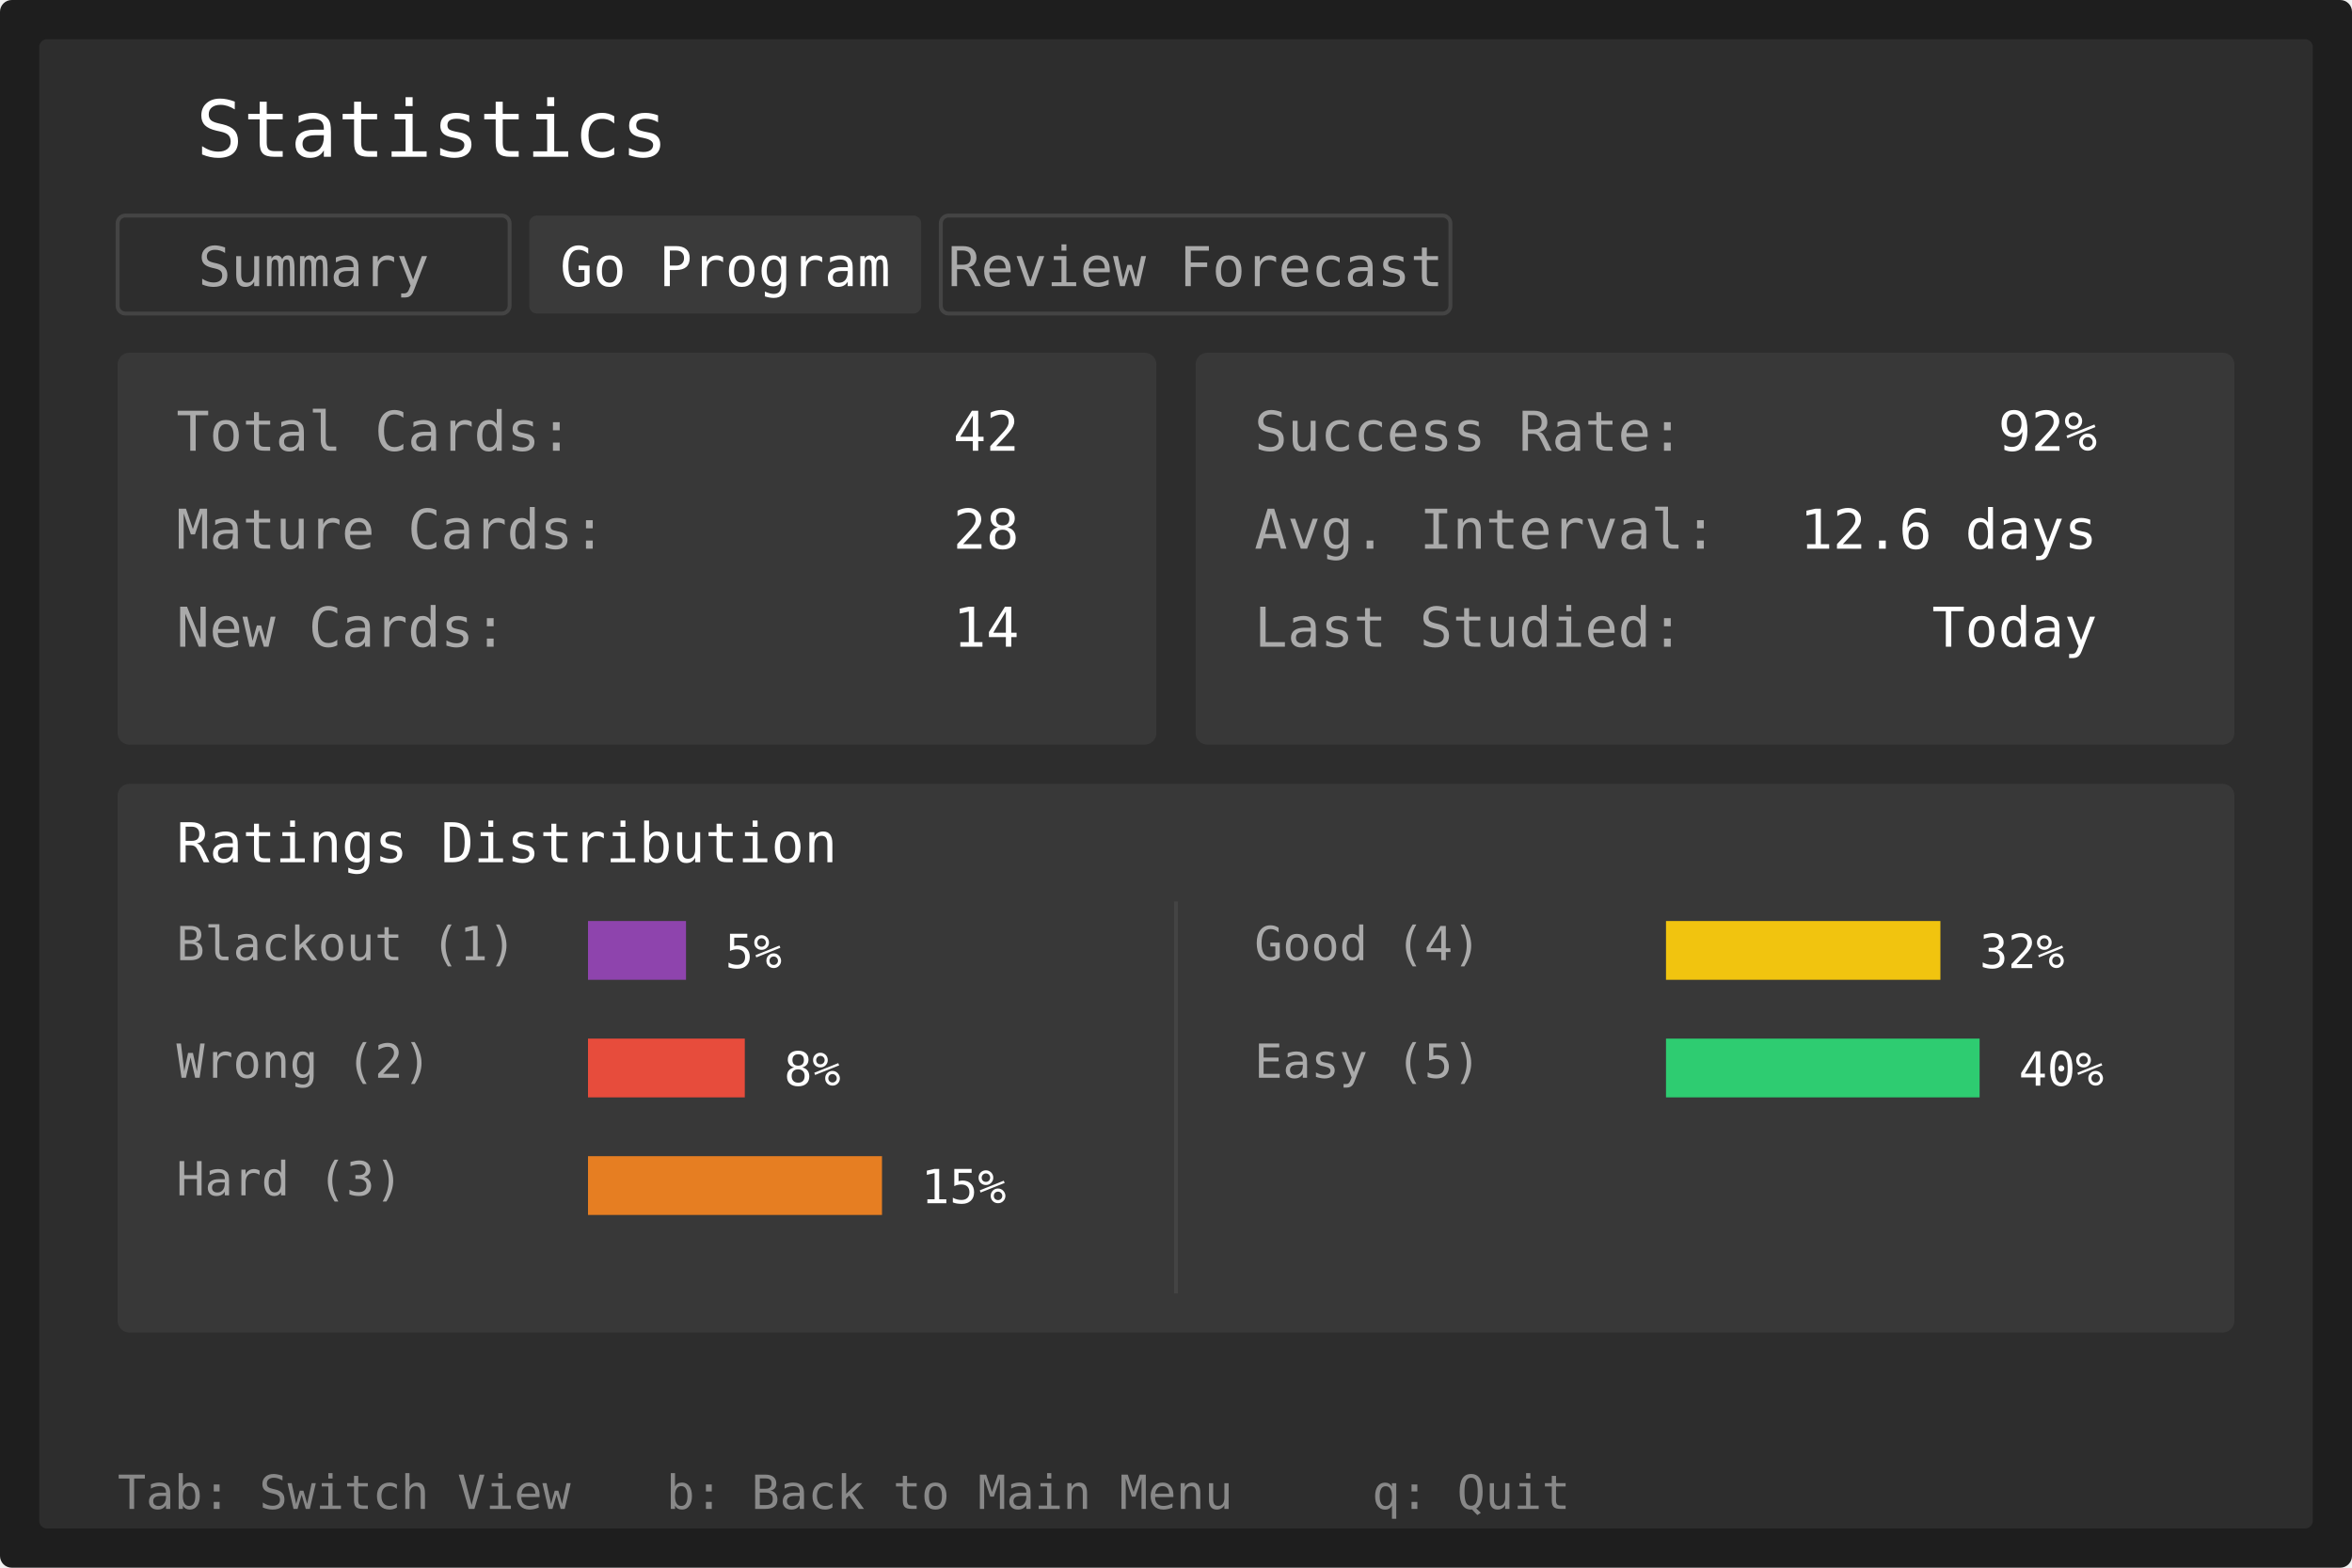
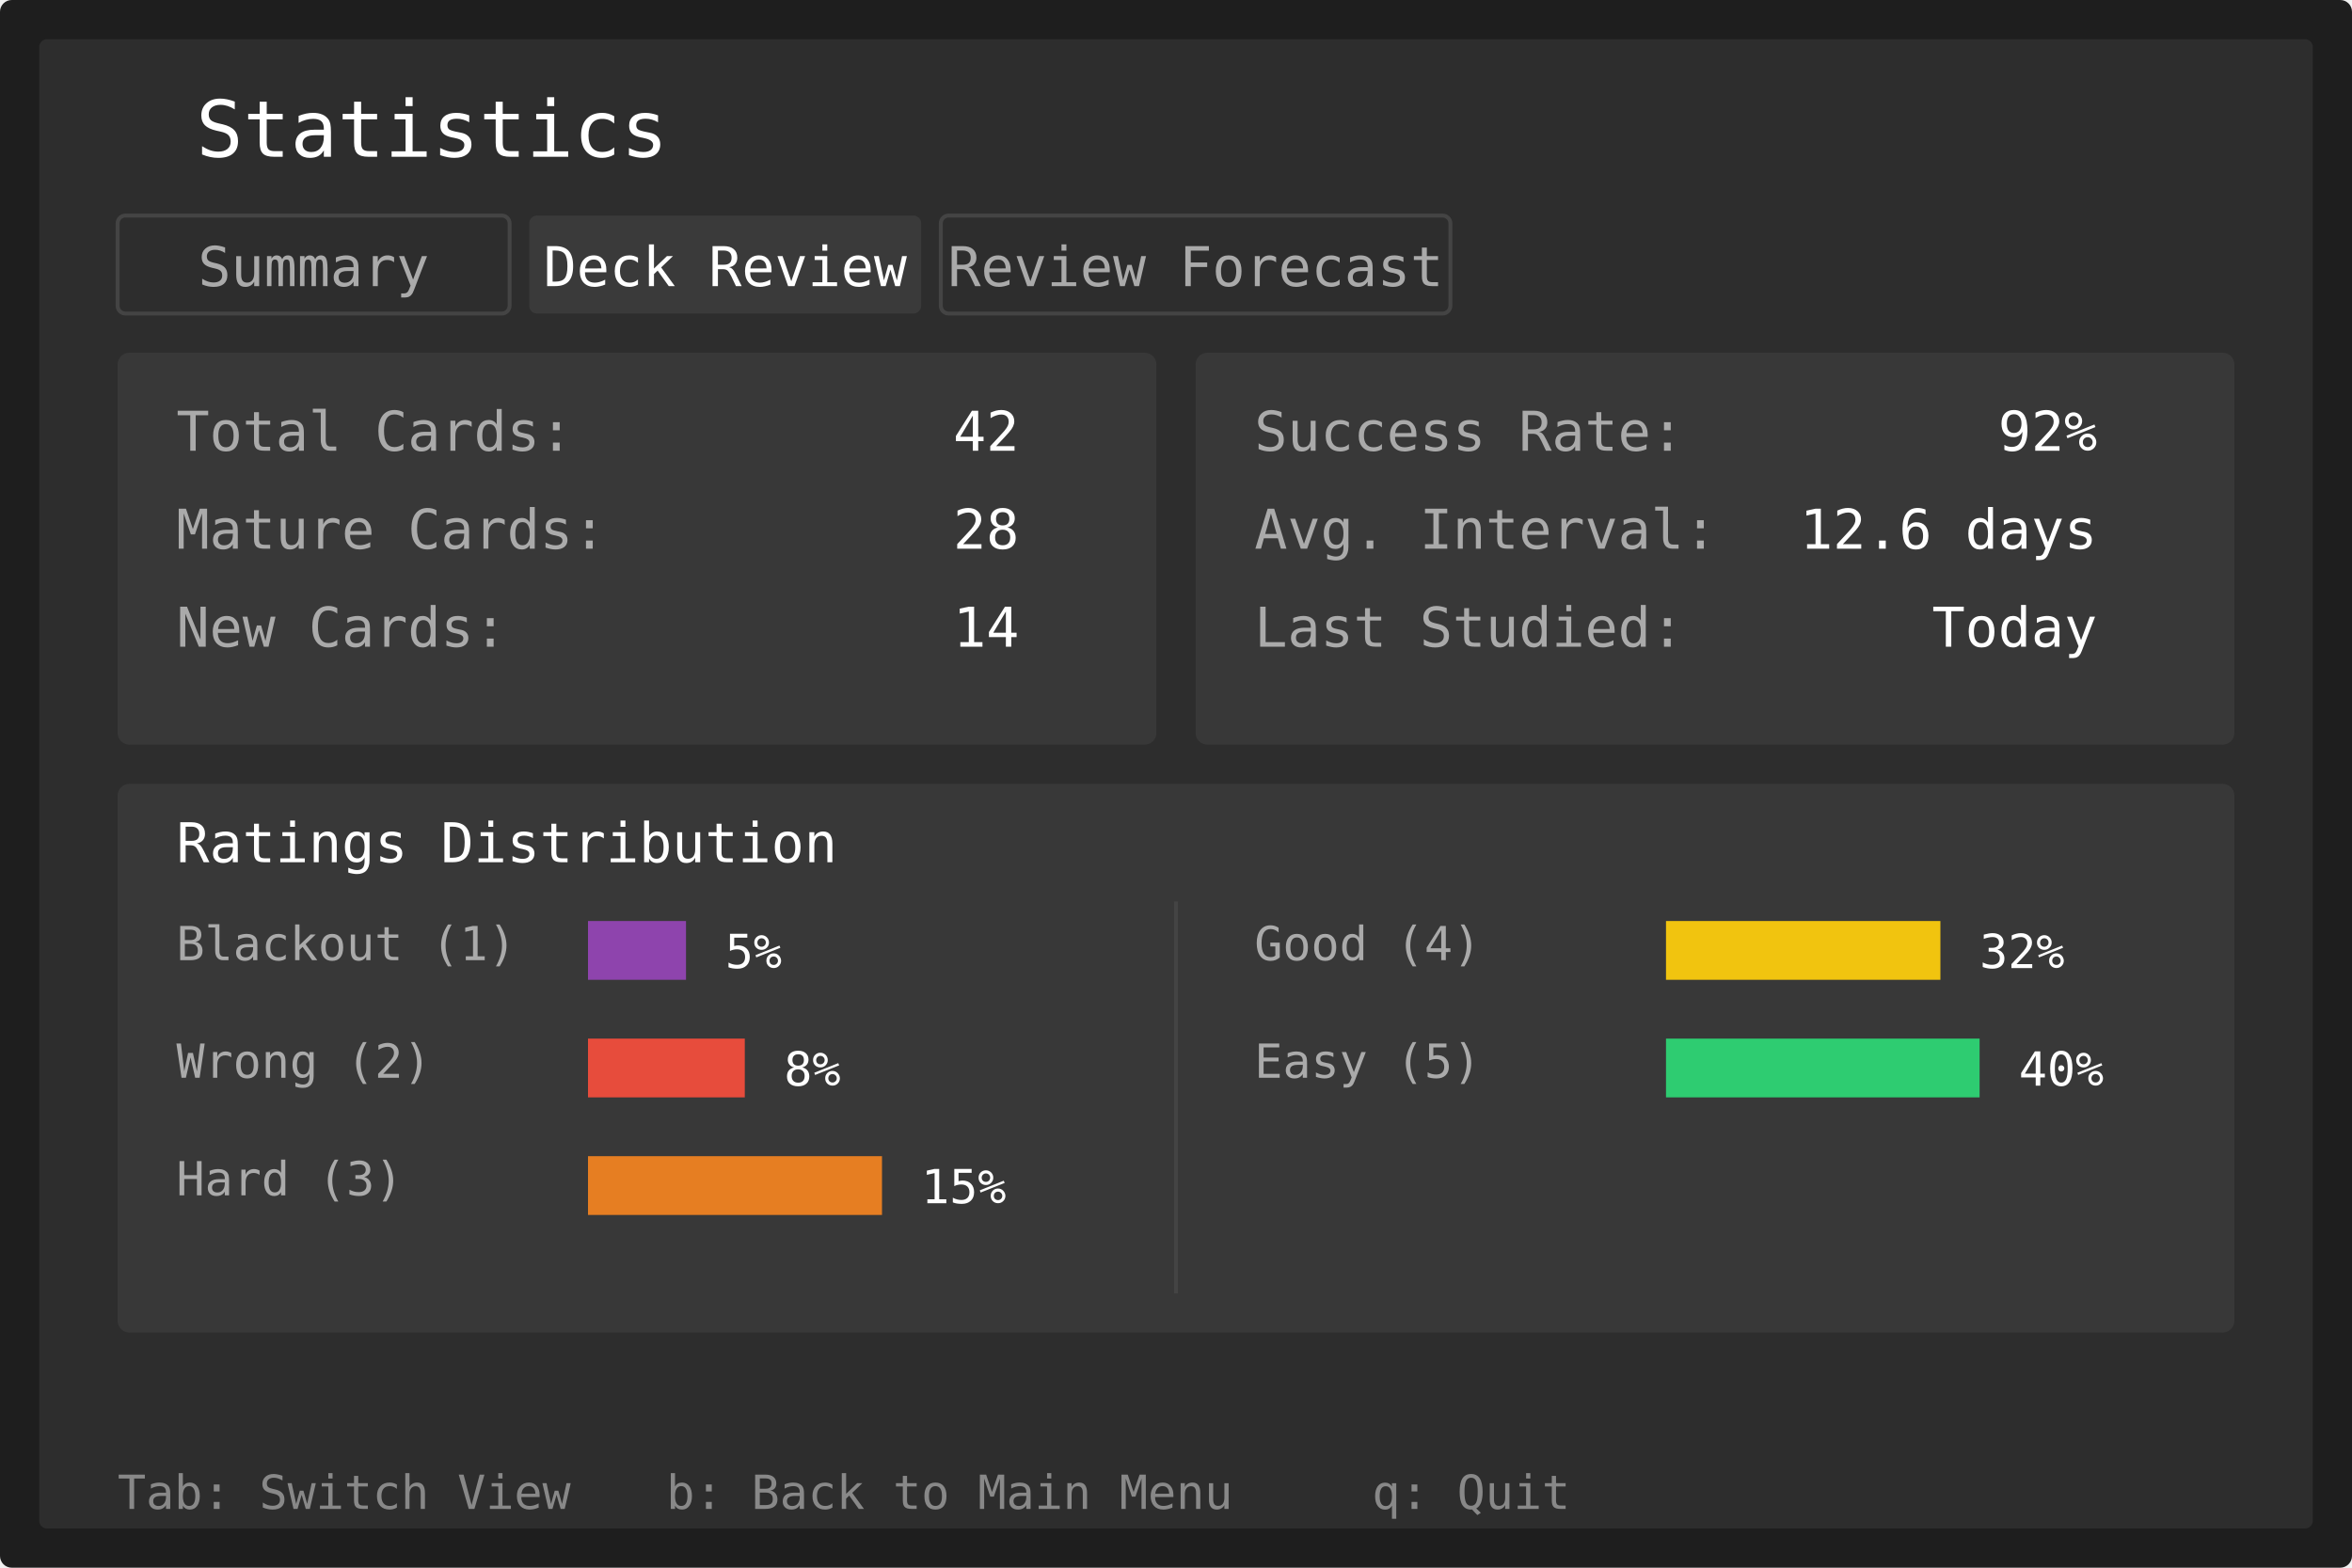
<svg xmlns="http://www.w3.org/2000/svg" viewBox="0 0 600 400">
  <rect width="600" height="400" fill="#1E1E1E" rx="3" ry="3" />
  <rect x="10" y="10" width="580" height="380" fill="#2D2D2D" rx="2" ry="2" />
  <text x="50" y="40" fill="#FFFFFF" font-family="monospace" font-size="20">Statistics</text>
  <rect x="30" y="55" width="100" height="25" fill="#2D2D2D" rx="2" ry="2" stroke="#444444" stroke-width="1" />
  <text x="80" y="73" fill="#AAAAAA" font-family="monospace" font-size="14" text-anchor="middle">Summary</text>
  <rect x="135" y="55" width="100" height="25" fill="#3A3A3A" rx="2" ry="2" />
-   <text x="185" y="73" fill="#FFFFFF" font-family="monospace" font-size="14" text-anchor="middle">Go Program</text>
+   <text x="185" y="73" fill="#FFFFFF" font-family="monospace" font-size="14" text-anchor="middle">Deck Review</text>
  <rect x="240" y="55" width="130" height="25" fill="#2D2D2D" rx="2" ry="2" stroke="#444444" stroke-width="1" />
  <text x="305" y="73" fill="#AAAAAA" font-family="monospace" font-size="14" text-anchor="middle">Review Forecast</text>
  <rect x="30" y="90" width="265" height="100" fill="#383838" rx="3" ry="3" />
  <text x="45" y="115" fill="#AAAAAA" font-family="monospace" font-size="14">Total Cards:</text>
  <text x="260" y="115" fill="#FFFFFF" font-family="monospace" font-size="14" text-anchor="end">42</text>
  <text x="45" y="140" fill="#AAAAAA" font-family="monospace" font-size="14">Mature Cards:</text>
  <text x="260" y="140" fill="#FFFFFF" font-family="monospace" font-size="14" text-anchor="end">28</text>
  <text x="45" y="165" fill="#AAAAAA" font-family="monospace" font-size="14">New Cards:</text>
  <text x="260" y="165" fill="#FFFFFF" font-family="monospace" font-size="14" text-anchor="end">14</text>
  <rect x="305" y="90" width="265" height="100" fill="#383838" rx="3" ry="3" />
  <text x="320" y="115" fill="#AAAAAA" font-family="monospace" font-size="14">Success Rate:</text>
  <text x="535" y="115" fill="#FFFFFF" font-family="monospace" font-size="14" text-anchor="end">92%</text>
  <text x="320" y="140" fill="#AAAAAA" font-family="monospace" font-size="14">Avg. Interval:</text>
  <text x="535" y="140" fill="#FFFFFF" font-family="monospace" font-size="14" text-anchor="end">12.6 days</text>
  <text x="320" y="165" fill="#AAAAAA" font-family="monospace" font-size="14">Last Studied:</text>
  <text x="535" y="165" fill="#FFFFFF" font-family="monospace" font-size="14" text-anchor="end">Today</text>
  <rect x="30" y="200" width="540" height="140" fill="#383838" rx="3" ry="3" />
  <text x="45" y="220" fill="#FFFFFF" font-family="monospace" font-size="14">Ratings Distribution</text>
  <line x1="300" y1="230" x2="300" y2="330" stroke="#444444" stroke-width="1" />
  <text x="45" y="245" fill="#AAAAAA" font-family="monospace" font-size="12">Blackout (1)</text>
  <rect x="150" y="235" width="25" height="15" fill="#8E44AD" />
  <text x="185" y="247" fill="#FFFFFF" font-family="monospace" font-size="12">5%</text>
  <text x="45" y="275" fill="#AAAAAA" font-family="monospace" font-size="12">Wrong (2)</text>
  <rect x="150" y="265" width="40" height="15" fill="#E74C3C" />
  <text x="200" y="277" fill="#FFFFFF" font-family="monospace" font-size="12">8%</text>
  <text x="45" y="305" fill="#AAAAAA" font-family="monospace" font-size="12">Hard (3)</text>
  <rect x="150" y="295" width="75" height="15" fill="#E67E22" />
  <text x="235" y="307" fill="#FFFFFF" font-family="monospace" font-size="12">15%</text>
  <text x="320" y="245" fill="#AAAAAA" font-family="monospace" font-size="12">Good (4)</text>
  <rect x="425" y="235" width="70" height="15" fill="#F1C40F" />
  <text x="505" y="247" fill="#FFFFFF" font-family="monospace" font-size="12">32%</text>
  <text x="320" y="275" fill="#AAAAAA" font-family="monospace" font-size="12">Easy (5)</text>
  <rect x="425" y="265" width="80" height="15" fill="#2ECC71" />
  <text x="515" y="277" fill="#FFFFFF" font-family="monospace" font-size="12">40%</text>
  <text x="30" y="370" fill="#888888" font-family="monospace" font-size="12" dy="15">Tab: Switch View</text>
  <text x="170" y="370" fill="#888888" font-family="monospace" font-size="12" dy="15">b: Back to Main Menu</text>
  <text x="350" y="370" fill="#888888" font-family="monospace" font-size="12" dy="15">q: Quit</text>
</svg>
